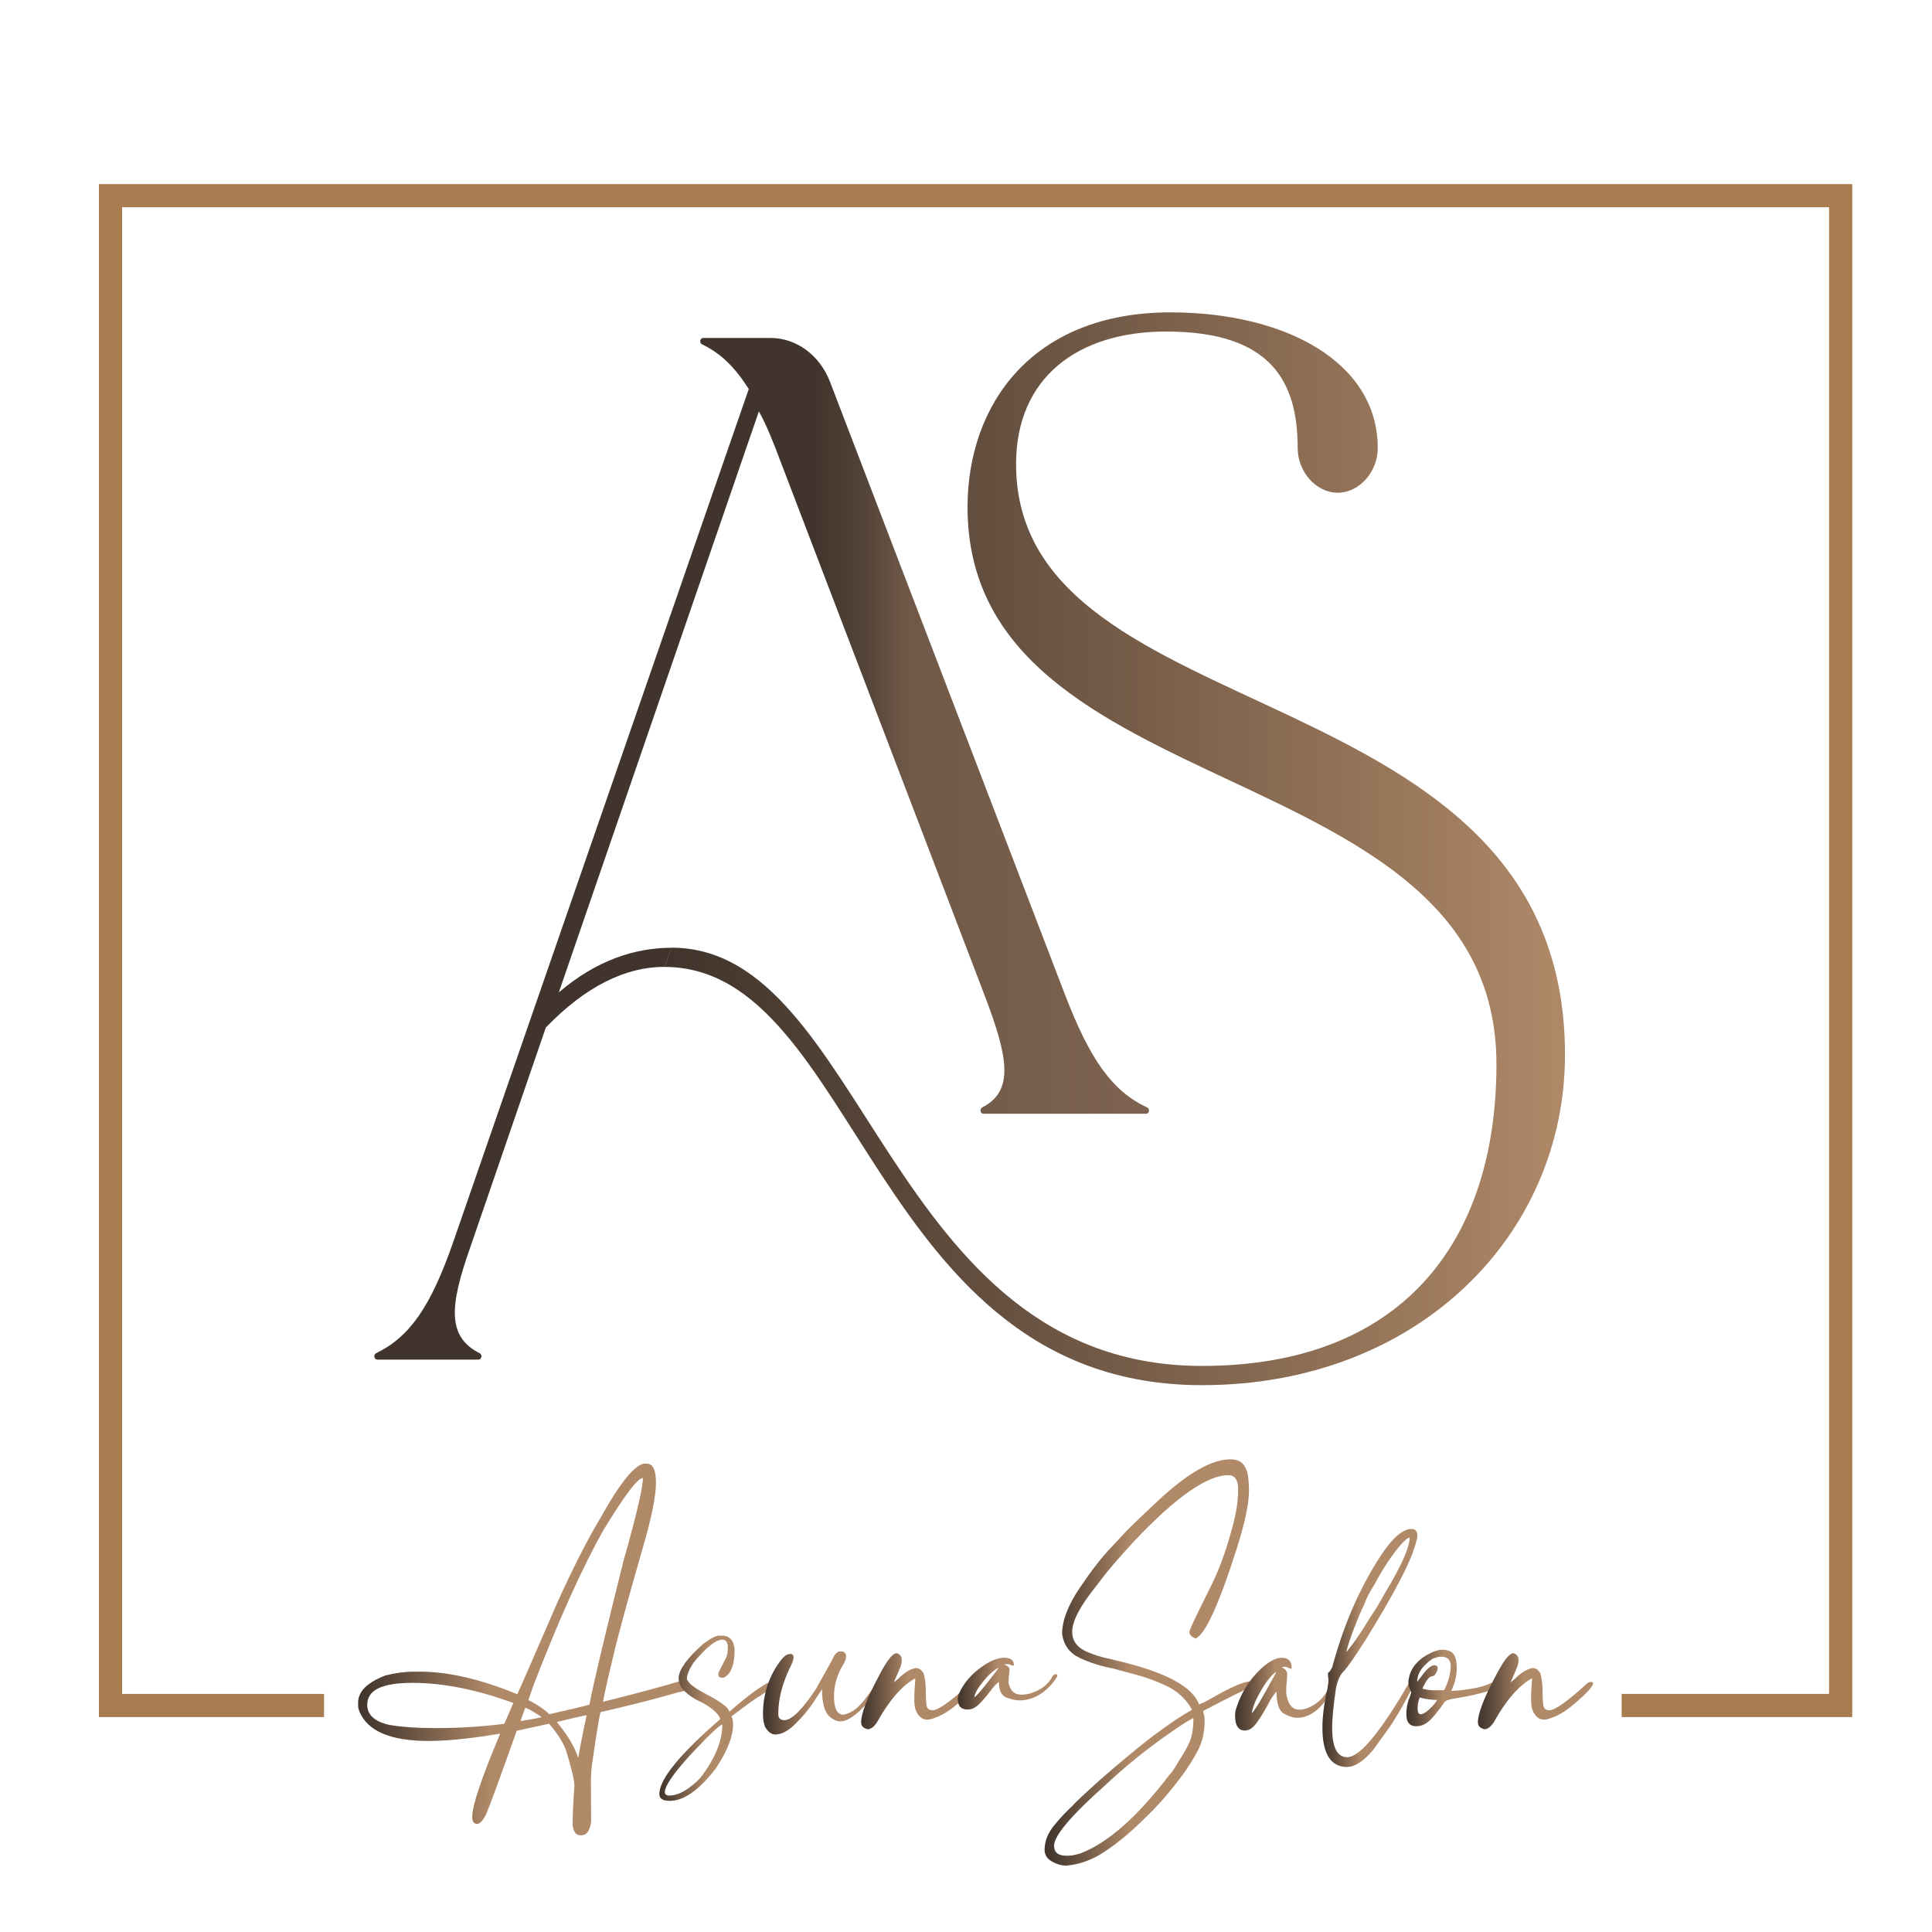
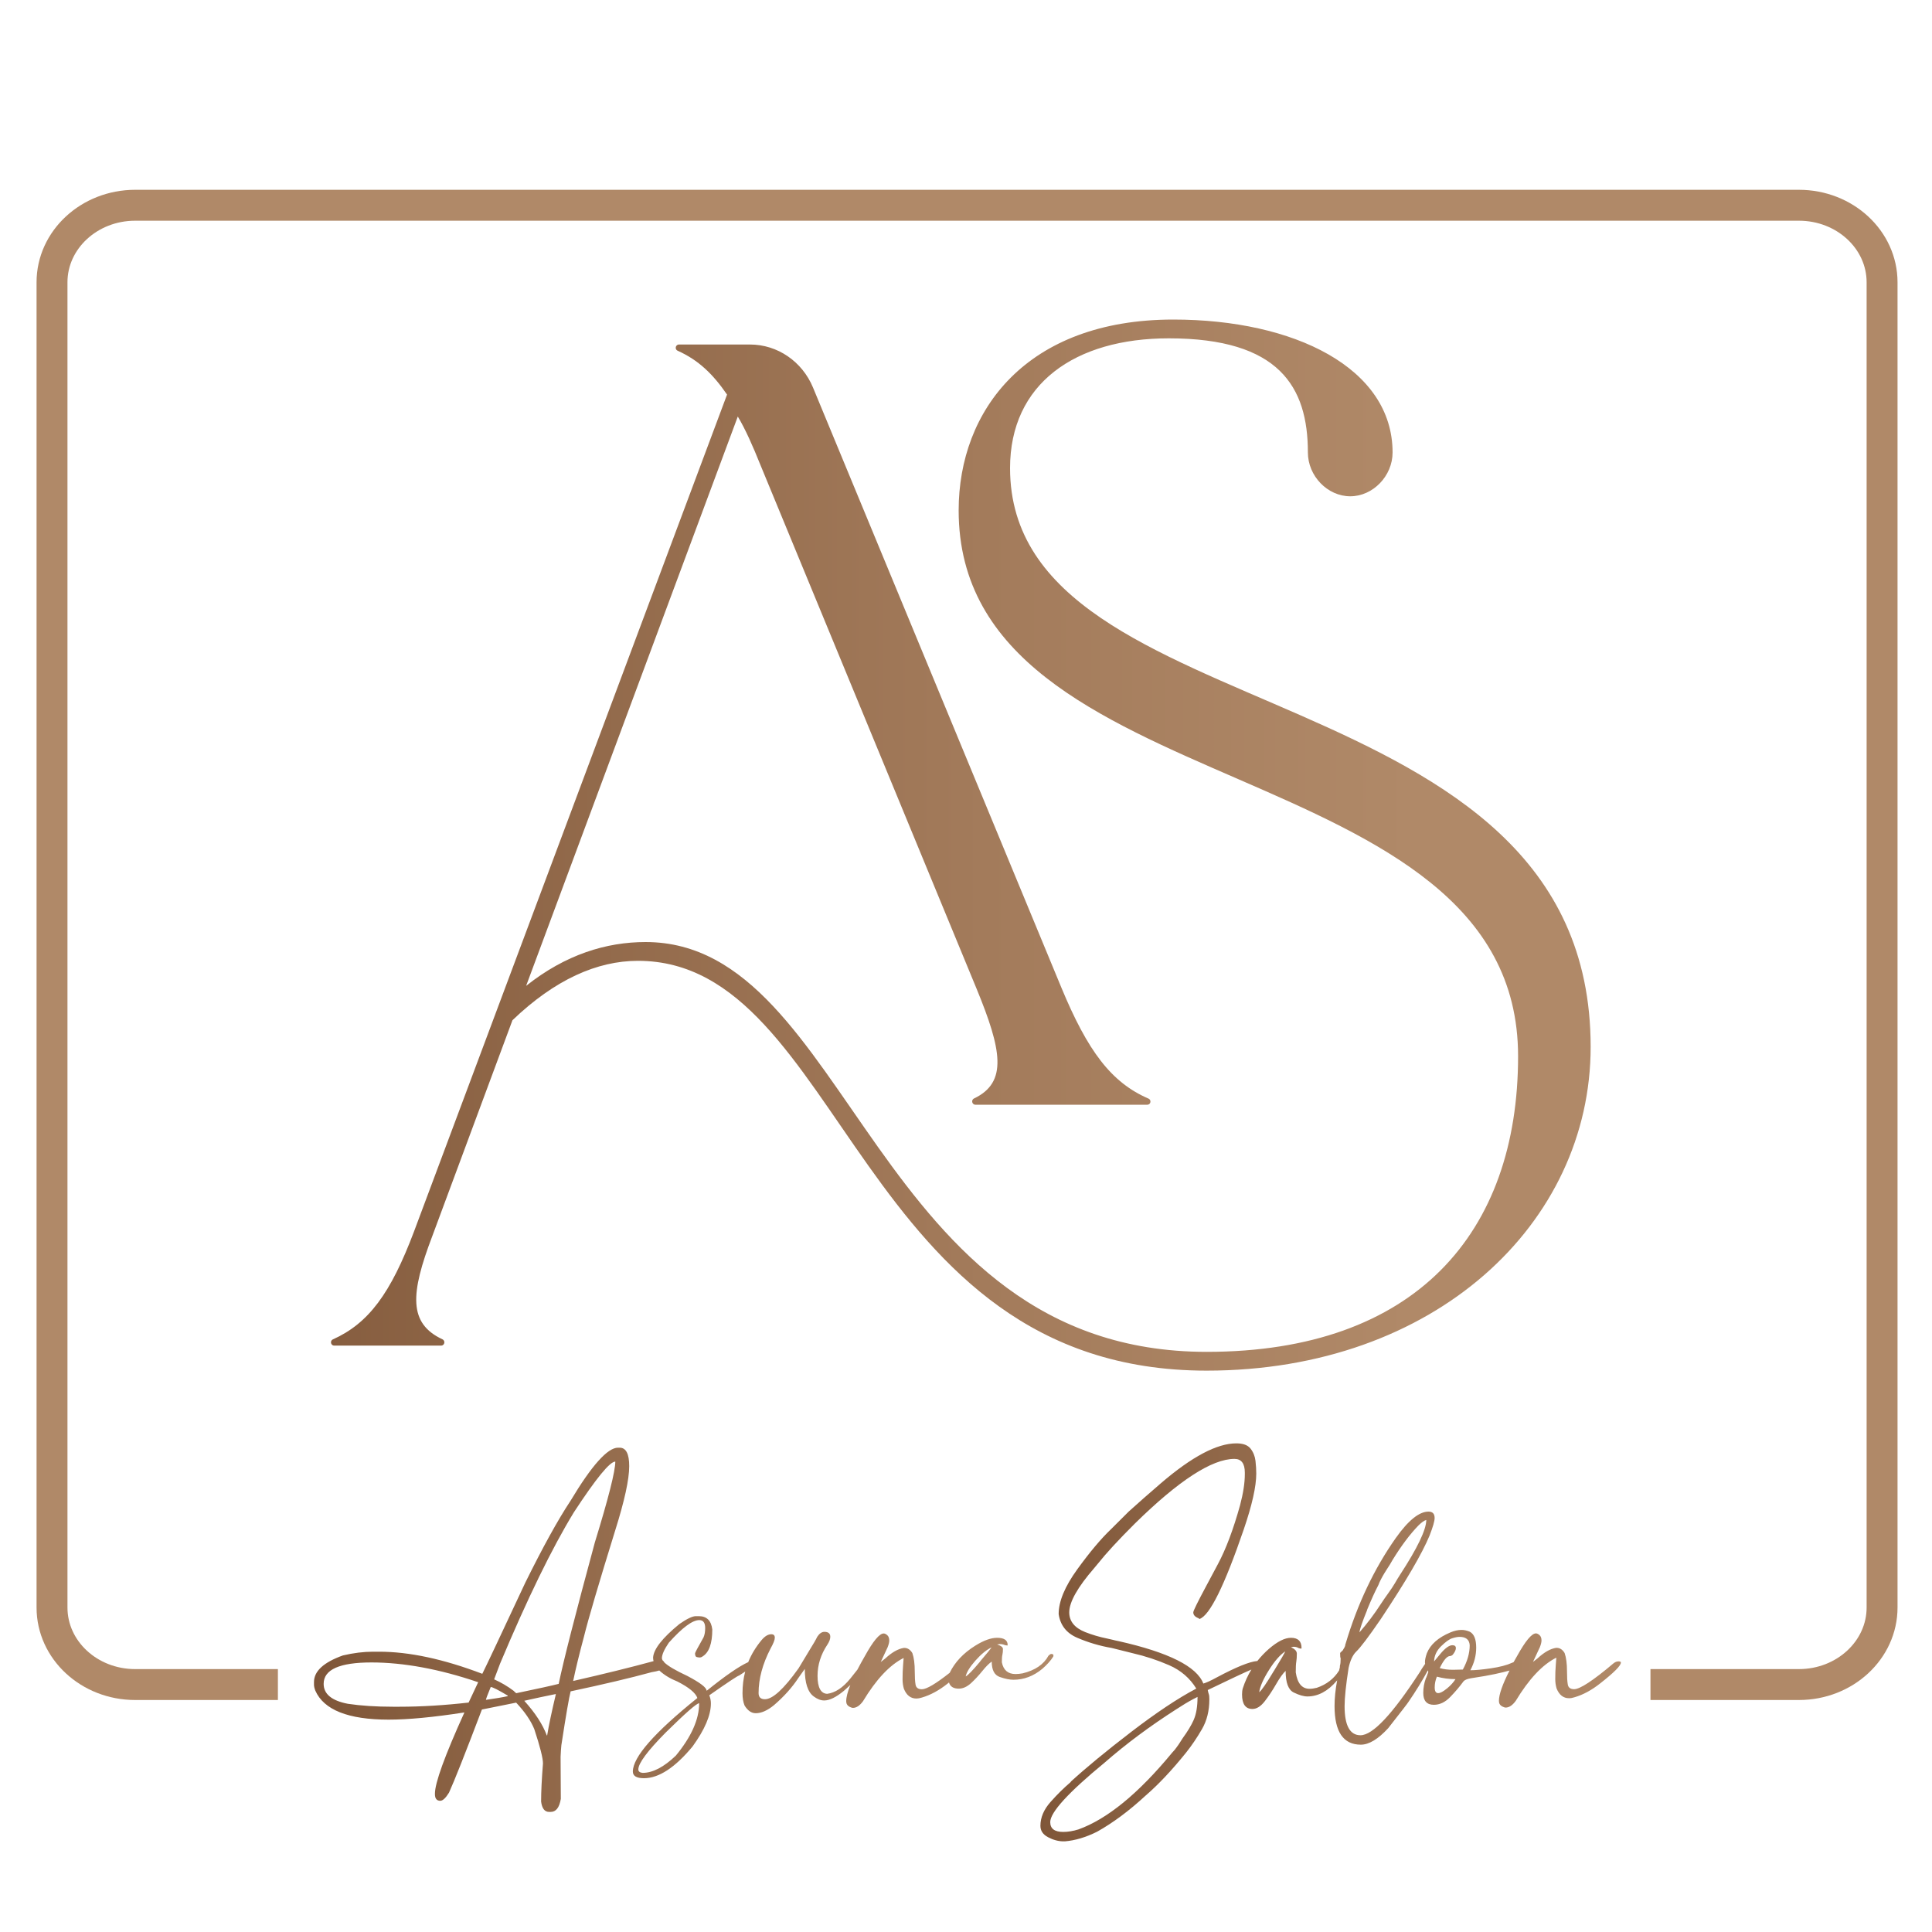
- <svg xmlns="http://www.w3.org/2000/svg" xmlns:xlink="http://www.w3.org/1999/xlink" id="a" data-name="Layer 1" width="250" height="250" viewBox="0 0 250 250">
+ <svg xmlns="http://www.w3.org/2000/svg" xmlns:xlink="http://www.w3.org/1999/xlink" id="Layer_1" viewBox="0 0 250 250">
  <defs>
-     <linearGradient id="b" x1="73.25" y1="109.82" x2="173.48" y2="109.82" gradientUnits="userSpaceOnUse">
-       <stop offset=".32" stop-color="#40342c" />
-       <stop offset=".39" stop-color="#564539" />
-       <stop offset=".44" stop-color="#705948" />
-       <stop offset=".73" stop-color="#7d634f" />
-     </linearGradient>
-     <linearGradient id="c" x1="85.98" y1="109.82" x2="215.76" y2="109.82" gradientUnits="userSpaceOnUse">
-       <stop offset="0" stop-color="#40342c" />
-       <stop offset=".22" stop-color="#574538" />
-       <stop offset=".68" stop-color="#927257" />
-       <stop offset=".9" stop-color="#b08968" />
-     </linearGradient>
-     <linearGradient id="d" x1="46.32" y1="213.44" x2="89.27" y2="213.44" gradientUnits="userSpaceOnUse">
-       <stop offset="0" stop-color="#40342c" />
-       <stop offset=".1" stop-color="#574538" />
-       <stop offset=".3" stop-color="#927257" />
-       <stop offset=".4" stop-color="#b08968" />
+     <style>
+       .cls-1 {
+         fill: none;
+         stroke: #b08968;
+         stroke-miterlimit: 10;
+         stroke-width: 4px;
+       }
+ 
+       .cls-2 {
+         fill: url(#linear-gradient-2);
+       }
+ 
+       .cls-3 {
+         fill: url(#linear-gradient-3);
+       }
+ 
+       .cls-4 {
+         fill: url(#linear-gradient);
+       }
+     </style>
+     <linearGradient id="linear-gradient" x1="19.79" y1="109.36" x2="182.78" y2="109.36" gradientUnits="userSpaceOnUse">
+       <stop offset="0" stop-color="#7f5639" />
+       <stop offset=".03" stop-color="#81583a" />
+       <stop offset=".66" stop-color="#a37b5b" />
      <stop offset="1" stop-color="#b08968" />
    </linearGradient>
-     <linearGradient id="e" x1="85.31" y1="222.34" x2="100.61" y2="222.34" xlink:href="#d" />
-     <linearGradient id="f" x1="98.73" y1="219.08" x2="114.06" y2="219.08" xlink:href="#d" />
-     <linearGradient id="g" x1="111.43" y1="218.83" x2="126.34" y2="218.83" xlink:href="#d" />
-     <linearGradient id="h" x1="123.94" y1="217.86" x2="136.81" y2="217.86" xlink:href="#d" />
-     <linearGradient id="i" x1="135.16" y1="215.13" x2="162.78" y2="215.13" xlink:href="#d" />
-     <linearGradient id="j" x1="159.82" y1="219.22" x2="172.79" y2="219.22" xlink:href="#d" />
-     <linearGradient id="k" x1="171.13" y1="213.25" x2="183.41" y2="213.25" xlink:href="#d" />
-     <linearGradient id="l" x1="181.98" y1="218.43" x2="193.87" y2="218.43" xlink:href="#d" />
-     <linearGradient id="m" x1="191.24" y1="218.83" x2="206.15" y2="218.83" xlink:href="#d" />
+     <linearGradient id="linear-gradient-2" x1="40.61" y1="210.88" x2="136.32" y2="210.88" gradientUnits="userSpaceOnUse">
+       <stop offset="0" stop-color="#7f5639" />
+       <stop offset=".03" stop-color="#81583a" />
+       <stop offset=".66" stop-color="#a37b5b" />
+       <stop offset="1" stop-color="#b08968" />
+     </linearGradient>
+     <linearGradient id="linear-gradient-3" x1="134.58" y1="212.54" x2="209.67" y2="212.54" xlink:href="#linear-gradient-2" />
  </defs>
+   <path class="cls-4" d="M130.7,60.58c0-10.93,8.41-16.8,20.54-16.8,14.28,0,18,6.27,18,14.77,0,3.04,2.54,5.67,5.48,5.67s5.48-2.63,5.48-5.67c0-10.93-12.72-17.2-28.37-17.2-18.98,0-27.78,11.74-27.78,24.69,0,38.46,72.39,30.76,72.39,70.64,0,22.87-13.3,38.25-40.3,38.25-43.24,0-45.99-53.03-72.6-53.03-5.09,0-10.37,1.62-15.46,5.67l27.39-73.67c.98,1.62,1.96,3.85,2.93,6.27l27.98,67.8c3.22,7.84,4.06,12.08-.34,14.17-.23.11-.31.4-.17.62.08.12.2.19.34.19h22.26c.13,0,.26-.07.33-.18.14-.22.05-.51-.18-.61-4.82-2.08-7.87-6.14-11.29-14.39l-32.13-77.63c-1.4-3.37-4.6-5.56-8.15-5.56h-9.2c-.13,0-.26.07-.34.19-.14.22-.06.51.17.61,2.69,1.21,4.55,2.99,6.4,5.68l-40.5,108.28c-3.03,8.04-5.88,11.9-10.51,13.98-.23.1-.31.4-.17.61.07.12.2.19.34.19h13.85c.14,0,.26-.07.34-.19.14-.22.06-.51-.17-.62-4.43-2.07-4.16-5.91-1.32-13.36l10.37-27.93c5.48-5.26,10.96-7.69,16.24-7.69,26.61,0,28.38,53.03,73.58,53.03,29.54,0,49.7-19.03,49.7-41.9,0-49.18-75.13-40.28-75.13-74.89Z" />
  <g>
-     <path d="m85.98,125.11c-4.99,0-10.17,2.48-15.35,7.85l-9.8,28.51c-2.69,7.6-2.95,11.52,1.24,13.64.22.11.3.41.16.63h0c-.07.12-.19.19-.32.19h-13.09c-.13,0-.25-.07-.32-.19h0c-.13-.22-.05-.52.16-.63,4.37-2.12,7.07-6.05,9.94-14.26l38.29-110.51c-1.75-2.74-3.51-4.56-6.05-5.79-.22-.11-.3-.41-.16-.63h0c.07-.12.19-.19.32-.19h8.7c3.35,0,6.38,2.23,7.7,5.67l30.38,79.23c3.23,8.42,6.11,12.56,10.67,14.68.22.1.3.4.17.62h0c-.07.12-.19.19-.31.19h-21.05c-.13,0-.25-.07-.32-.19h0c-.13-.22-.05-.52.16-.63,4.16-2.14,3.37-6.46.32-14.47l-26.45-69.2c-.92-2.48-1.85-4.75-2.77-6.4l-25.89,75.19c4.81-4.13,9.8-5.78,14.61-5.78" fill="url(#b)" stroke-width="0" />
-     <path d="m86.9,122.63c25.16,0,27.76,54.12,68.64,54.12,25.53,0,38.1-15.7,38.1-39.04,0-40.69-68.44-32.84-68.44-72.09,0-13.22,8.32-25.2,26.26-25.2,14.8,0,26.82,6.4,26.82,17.56,0,3.1-2.4,5.78-5.18,5.78s-5.18-2.69-5.18-5.78c0-8.68-3.51-15.08-17.02-15.08-11.47,0-19.42,5.99-19.42,17.15,0,35.32,71.03,26.23,71.03,76.43,0,23.34-19.05,42.76-46.98,42.76-42.73,0-44.41-54.12-69.56-54.12" fill="url(#c)" stroke-width="0" />
+     <path class="cls-2" d="M136.29,214.31l.03-.09c0-.14-.1-.2-.31-.2-.09.02-.2.09-.34.23-.61,1.13-1.73,1.89-3.34,2.28-.34.06-.65.09-.92.09-.98,0-1.57-.51-1.77-1.52,0-.45.02-.78.07-.98.05-.2.07-.46.07-.76-.02-.23-.27-.41-.75-.57l.34-.05c.25,0,.48.05.68.14l.31.05.03-.07c0-.62-.46-.93-1.36-.93-.8,0-1.74.34-2.83,1.02-1.54.96-2.64,2.13-3.31,3.51-1.8,1.42-3,2.13-3.6,2.13-.48,0-.76-.21-.82-.62-.07-.41-.1-.97-.1-1.67,0-1-.1-1.79-.31-2.39-.27-.45-.62-.67-1.03-.67h-.07c-.73.11-1.54.56-2.41,1.37l-.58.45.89-1.91c.14-.36.21-.65.21-.86,0-.32-.09-.55-.26-.7-.17-.15-.33-.22-.46-.22-.55,0-1.36.98-2.44,2.93-.36.62-.68,1.21-.96,1.75-.23.3-.54.69-.93,1.17-.96,1.18-1.96,1.83-2.99,1.96-.82-.04-1.24-.82-1.24-2.32,0-1.42.42-2.77,1.27-4.04.25-.38.38-.72.38-1.02,0-.42-.25-.64-.76-.64-.34,0-.65.21-.93.64-.16.34-.49.92-1,1.73-.5.82-.97,1.6-1.41,2.34-1.9,2.67-3.36,4.01-4.36,4.01-.55,0-.82-.27-.82-.8,0-1.85.52-3.77,1.55-5.76.37-.66.55-1.12.55-1.4,0-.3-.15-.45-.45-.45-.41,0-.82.24-1.24.73-.75.9-1.34,1.86-1.75,2.88-1.18.53-2.96,1.76-5.33,3.67h-.07c0-.38-.82-1.01-2.47-1.88-1.53-.71-2.53-1.3-2.99-1.76-.05-.11-.12-.19-.21-.25-.06-.1-.1-.2-.1-.28,0-.47.3-1.14.89-2.01,1.74-1.95,3.06-2.93,3.95-2.93.5,0,.76.34.76,1.02,0,.49-.07.89-.21,1.21-.73,1.29-1.1,1.98-1.1,2.07,0,.3.08.46.24.49.16.03.26.05.31.05.16,0,.3-.04.41-.13.85-.51,1.27-1.68,1.27-3.5-.14-1.15-.72-1.72-1.75-1.72h-.38c-.44,0-1.15.34-2.13,1.02-2.2,1.8-3.33,3.25-3.4,4.33,0,.15.02.31.06.47-2.97.81-6.43,1.66-10.37,2.56h-.03c.32-1.55.79-3.48,1.41-5.79.53-2.16,1.87-6.72,4.02-13.66,1.21-3.84,1.82-6.62,1.82-8.34,0-1.59-.41-2.39-1.24-2.39h-.21c-1.35,0-3.4,2.29-6.15,6.88-1.63,2.46-3.57,5.98-5.84,10.57-3.18,6.81-5.04,10.75-5.57,11.81-5.02-1.91-9.46-2.86-13.33-2.86h-.82c-1.21,0-2.51.16-3.88.48-2.5.89-3.75,2.04-3.75,3.44v.35c0,.21.06.47.17.76,1.1,2.5,4.26,3.76,9.49,3.76,2.54,0,5.78-.31,9.73-.92h.07c-2.54,5.6-3.81,9.1-3.81,10.5v.06c0,.57.23.86.69.86.32,0,.7-.35,1.13-1.05.69-1.51,2.11-5.09,4.26-10.76l4.43-.89c1.1,1.17,1.88,2.3,2.34,3.41.76,2.29,1.13,3.78,1.13,4.46-.16,2.02-.24,3.66-.24,4.93.11.89.46,1.34,1.03,1.34h.21c.69,0,1.12-.56,1.31-1.69,0-1.36-.01-3.17-.03-5.44.02-.57.06-1.07.1-1.5.6-3.91,1-6.23,1.2-6.97,4.28-.91,7.78-1.74,10.48-2.48.4-.06.72-.14.99-.22.66.6,1.44,1.07,2.35,1.43,1.49.76,2.35,1.47,2.58,2.13-5.57,4.48-8.35,7.65-8.35,9.52,0,.57.48.86,1.44.86,1.92,0,4.02-1.37,6.29-4.11,1.58-2.19,2.37-4.04,2.37-5.57,0-.36-.07-.71-.21-1.05,2.43-1.7,3.71-2.55,3.85-2.55.29-.19.56-.36.8-.52-.24.89-.35,1.83-.35,2.81,0,.62.09,1.15.27,1.59.41.66.89.99,1.44.99.73,0,1.52-.35,2.37-1.05,1.28-1.1,2.34-2.28,3.16-3.53l.82-1.15c0,1.82.39,3.01,1.17,3.57.46.34.9.51,1.34.51.69,0,1.53-.41,2.54-1.24.29-.26.57-.51.84-.76-.35.88-.53,1.58-.53,2.1,0,.15.03.29.1.41.07.13.19.23.36.32.17.08.3.13.4.13.46,0,.89-.29,1.31-.86,1.7-2.82,3.45-4.69,5.26-5.6l-.07.92c-.05.57-.07,1.19-.07,1.85,0,.42.06.83.17,1.21.34.85.88,1.27,1.62,1.27.21,0,.45-.04.72-.13,1.1-.32,2.21-.92,3.33-1.81.06-.05.11-.09.17-.14.15.53.57.8,1.26.8.55,0,1.07-.24,1.59-.71.51-.47,1-1,1.47-1.58.47-.58.87-.98,1.21-1.21,0,1.09.35,1.75,1.04,1.99.69.24,1.28.36,1.76.36,1.36,0,2.61-.47,3.75-1.42.61-.53,1.09-1.06,1.43-1.61ZM60.65,220.31c-3.18.36-6.16.54-8.94.54h-.89c-2.2,0-4.14-.13-5.81-.38-2.08-.4-3.13-1.26-3.13-2.58,0-1.85,2.06-2.77,6.19-2.77s8.79.85,13.78,2.55h.03l-1.24,2.64ZM65.7,219.48c-.66.15-1.6.31-2.82.48,0-.11.21-.66.62-1.66.23,0,.96.37,2.2,1.11v.06ZM70.79,224.57h-.03c-.53-1.42-1.5-2.92-2.92-4.49,1.4-.32,2.74-.6,4.02-.86h.07c-.53,2.23-.91,4.01-1.13,5.35ZM72.3,217.89c-.82.21-2.66.62-5.5,1.21-.21-.17-.31-.27-.31-.29-.82-.62-1.67-1.11-2.54-1.5v-.03l.76-2.01c3.53-8.4,6.71-14.93,9.55-19.58,2.86-4.37,4.65-6.56,5.36-6.56,0,1.23-.88,4.72-2.65,10.47-2.5,9.23-4.06,15.32-4.67,18.27ZM87.45,227.18c-1.56,1.49-2.99,2.23-4.3,2.23-.37-.04-.55-.19-.55-.45,0-.79,1.18-2.38,3.54-4.77,2.57-2.53,4.01-3.79,4.33-3.79,0,2.08-1.01,4.34-3.02,6.78ZM126.84,214.99c-.96,1.15-1.58,1.79-1.88,1.94.11-.54.53-1.22,1.26-2.05.73-.82,1.42-1.39,2.08-1.71-.09.17-.58.77-1.47,1.81Z" />
+     <path class="cls-3" d="M209.36,214.99c-.18,0-.38.09-.58.25-2.64,2.23-4.33,3.34-5.09,3.34-.48,0-.76-.21-.82-.62-.07-.41-.1-.97-.1-1.67,0-1-.1-1.79-.31-2.39-.27-.45-.62-.67-1.03-.67h-.07c-.73.11-1.54.56-2.41,1.37l-.58.45.89-1.91c.14-.36.21-.65.21-.86,0-.32-.09-.55-.26-.7-.17-.15-.33-.22-.46-.22-.55,0-1.36.98-2.44,2.93-.16.27-.3.53-.45.79-.06.02-.11.04-.17.07-.69.32-1.61.56-2.77.73-1.16.17-2.04.25-2.66.25.5-.93.76-1.91.76-2.93,0-1.1-.29-1.79-.86-2.07-.37-.15-.71-.22-1.03-.22-.46,0-.94.11-1.44.32-1.58.66-2.6,1.56-3.06,2.71-.16.47-.24.84-.24,1.11,0,.08,0,.17.02.25-.33.48-.57.84-.7,1.09-3.53,5.43-6.08,8.15-7.66,8.15-1.37,0-2.06-1.25-2.06-3.76,0-1.08.17-2.74.52-4.97.21-.95.53-1.64.96-2.07.55-.51,1.62-1.92,3.2-4.23,3.25-4.88,5.36-8.49,6.32-10.82.43-1.1.65-1.86.65-2.26,0-.55-.26-.83-.79-.83-1.21,0-2.62,1.14-4.23,3.41-2.8,3.97-4.96,8.53-6.5,13.69l-.03.06c0,.19-.09.41-.27.67-.02.08-.1.18-.22.27-.13.1-.19.18-.19.24,0,.36.02.57.07.64,0,.45-.03.77-.1.99v.16c-.04.15-.07.29-.1.43-.66,1.06-1.62,1.81-2.89,2.24-.34.08-.65.13-.93.13-.99,0-1.58-.71-1.79-2.13,0-.64.02-1.1.07-1.38.05-.29.07-.64.07-1.07-.02-.32-.27-.58-.76-.8l.34-.06c.25,0,.48.06.69.19l.31.06.03-.1c0-.87-.46-1.31-1.37-1.31-.8,0-1.75.48-2.85,1.43-.56.49-1.05,1.01-1.5,1.57-1,.08-2.75.79-5.24,2.12-.82.45-1.41.71-1.75.8-.85-2.21-4.49-4.03-10.93-5.48-.32-.06-.6-.13-.84-.19-.24-.06-.48-.12-.7-.16-.96-.19-1.9-.47-2.82-.83-1.37-.55-2.06-1.4-2.06-2.55,0-1.34,1.08-3.25,3.23-5.73l.45-.54c1.08-1.36,2.68-3.1,4.81-5.22,5.68-5.58,9.98-8.37,12.89-8.37.89,0,1.34.59,1.34,1.78v.19c0,1.15-.21,2.49-.62,4.04-.87,3.12-1.82,5.65-2.85,7.58l-1.58,2.96c-1.08,2.02-1.62,3.12-1.62,3.31,0,.34.23.59.69.76l.1.1c1.33-.42,3.24-4.29,5.74-11.59,1.08-3.16,1.62-5.57,1.62-7.23,0-.49-.03-1.03-.1-1.64-.07-.6-.28-1.13-.64-1.59-.36-.46-.97-.68-1.84-.68-2.5,0-5.75,1.72-9.76,5.16-1.56,1.34-2.94,2.56-4.16,3.66l-2.3,2.29c-1.31,1.25-2.76,2.98-4.36,5.19-1.6,2.21-2.41,4.14-2.41,5.79.21,1.44,1.01,2.47,2.41,3.07,1.4.6,2.89,1.05,4.47,1.32l2.68.67c1.65.38,3.23.9,4.74,1.56,1.51.66,2.68,1.67,3.51,3.02-2.41,1.27-5.22,3.15-8.44,5.62-3.22,2.47-5.8,4.6-7.75,6.38l-.1.13c-.82.7-1.68,1.54-2.56,2.53-.88.99-1.32,2.02-1.32,3.1,0,.64.33,1.13,1,1.48.66.35,1.33.53,1.99.53h.17c1.33-.11,2.71-.52,4.16-1.24,2.06-1.15,4.16-2.71,6.29-4.68,1.65-1.42,3.39-3.27,5.22-5.54.76-.95,1.45-1.98,2.08-3.07.63-1.09.95-2.37.95-3.84,0-.32-.02-.54-.07-.67-.05-.13-.09-.31-.14-.54,2.82-1.36,4.7-2.25,5.65-2.65-.46.75-.83,1.56-1.11,2.42-.07.23-.1.5-.1.8,0,1.25.45,1.88,1.34,1.88.55,0,1.08-.33,1.6-1,.52-.67,1.01-1.41,1.48-2.23.47-.82.88-1.38,1.22-1.7,0,1.53.35,2.46,1.05,2.8.7.34,1.29.51,1.77.51,1.37,0,2.63-.67,3.78-2.01.02-.03.04-.06.07-.08-.23,1.21-.34,2.33-.34,3.33,0,3.33,1.13,5,3.4,5,1.05,0,2.23-.71,3.54-2.13,1.72-2.19,2.6-3.33,2.65-3.44.92-1.34,1.74-2.67,2.47-4.01l.02-.04c.03.08.05.16.05.23-.11.3-.18.49-.21.57-.02.09-.06.16-.1.22-.23.62-.34,1.25-.34,1.91,0,1.02.46,1.53,1.37,1.53.76,0,1.46-.33,2.11-1,.65-.67,1.23-1.35,1.74-2.05.16-.17.47-.3.93-.38,1.37-.21,2.41-.39,3.09-.54.78-.17,1.42-.32,1.92-.46-.91,1.79-1.37,3.09-1.37,3.93,0,.15.03.29.1.41.07.13.19.23.36.32.17.08.3.13.4.13.46,0,.89-.29,1.31-.86,1.7-2.82,3.45-4.69,5.26-5.6l-.07.92c-.05.57-.07,1.19-.07,1.85,0,.42.06.83.17,1.21.34.85.88,1.27,1.62,1.27.21,0,.45-.04.72-.13,1.1-.32,2.21-.92,3.33-1.81,1.76-1.38,2.65-2.27,2.65-2.67v-.06c-.05-.06-.15-.1-.31-.1ZM176.89,208.34c.55-1.34,1.04-2.42,1.48-3.25.05-.11.09-.22.14-.35.25-.53.55-1.06.89-1.58.34-.52.61-.95.79-1.29,1.15-1.87,2.27-3.36,3.37-4.49.39-.38.72-.62,1-.7,0,1.25-1.13,3.62-3.4,7.1-.21.32-.42.67-.65,1.07-.23.39-.51.82-.84,1.27-.33.46-.66.93-.98,1.42-.85,1.32-1.78,2.55-2.78,3.69.05-.42.38-1.39,1-2.9ZM154.47,222.55c-.33.73-.81,1.52-1.43,2.37-.32.53-.66,1.03-1.03,1.5l-.34.38c-4.35,5.28-8.4,8.59-12.13,9.93-.69.21-1.34.32-1.96.32-1.12,0-1.68-.42-1.68-1.27,0-1.27,2.35-3.84,7.04-7.7,2.77-2.42,5.85-4.71,9.24-6.88l.65-.41c.69-.45,1.4-.85,2.13-1.21,0,1.25-.17,2.24-.5,2.98ZM164.83,216.23c-.96,1.61-1.59,2.53-1.89,2.74.11-.76.54-1.72,1.27-2.88.73-1.16,1.43-1.96,2.1-2.4-.09.23-.58,1.08-1.48,2.55ZM187.23,218.49c-.48.4-.86.6-1.13.6-.3,0-.45-.24-.45-.73s.09-.93.28-1.4c.78.21,1.58.32,2.41.32-.25.4-.62.81-1.1,1.21ZM189.29,216.04l-1.27.03c-.64,0-1.21-.07-1.72-.22.5-1.04.95-1.56,1.34-1.56.09,0,.21-.05.34-.16.27-.34.41-.63.41-.86,0-.25-.15-.38-.45-.38-.41,0-.93.37-1.55,1.11l-.82.99c.02-.74.33-1.4.91-1.97.58-.57,1.07-.92,1.44-1.03.38-.12.69-.18.95-.18.82,0,1.26.36,1.31,1.08,0,1.02-.3,2.07-.89,3.15Z" />
  </g>
-   <g>
-     <path d="m83.52,189.4h.19c.78,0,1.17.81,1.17,2.44,0,1.75-.57,4.59-1.72,8.51-2.04,7.08-3.3,11.73-3.8,13.94-.58,2.36-1.03,4.33-1.33,5.91h.03c4.05-1,7.56-1.94,10.53-2.83.37,0,.6.24.68.71v.13c0,.35-.55.62-1.66.81-2.56.76-5.86,1.6-9.91,2.53-.19.76-.57,3.13-1.14,7.12-.04.43-.08.94-.1,1.53.02,2.32.03,4.17.03,5.56-.17,1.15-.58,1.72-1.23,1.72h-.19c-.54,0-.87-.45-.97-1.36,0-1.3.08-2.98.23-5.04,0-.69-.36-2.21-1.07-4.55-.43-1.13-1.17-2.29-2.21-3.48l-4.19.91c-2.04,5.78-3.38,9.44-4.03,10.98-.41.71-.77,1.07-1.07,1.07-.43,0-.65-.29-.65-.88v-.07c0-1.43,1.2-5,3.61-10.72h-.06c-3.73.63-6.79.94-9.19.94-4.94,0-7.93-1.28-8.97-3.83-.11-.3-.16-.56-.16-.78v-.36c0-1.43,1.18-2.6,3.54-3.51,1.3-.32,2.52-.49,3.67-.49h.78c3.66,0,7.86.97,12.61,2.92.5-1.08,2.25-5.1,5.26-12.05,2.14-4.68,3.99-8.27,5.52-10.79,2.6-4.68,4.54-7.02,5.82-7.02Zm-36,31.19c0,1.34.99,2.22,2.96,2.63,1.58.26,3.41.39,5.49.39h.84c2.62,0,5.44-.18,8.45-.55l1.17-2.7h-.03c-4.72-1.73-9.06-2.6-13.03-2.6s-5.85.94-5.85,2.83Zm20.44.42c-.39,1.02-.58,1.58-.58,1.69,1.15-.17,2.04-.34,2.66-.49v-.07c-1.17-.76-1.86-1.14-2.08-1.14Zm.42-1.01c.82.39,1.62.9,2.4,1.53,0,.02.1.12.29.29,2.69-.61,4.42-1.02,5.2-1.23.58-3.01,2.06-9.23,4.42-18.65,1.67-5.87,2.5-9.43,2.5-10.69-.67,0-2.36,2.23-5.07,6.69-2.69,4.74-5.7,11.4-9.03,19.98l-.71,2.05v.03Zm3.67,2.83c1.34,1.6,2.26,3.13,2.76,4.58h.03c.22-1.36.57-3.18,1.07-5.46h-.07c-1.21.26-2.48.55-3.8.88Z" fill="url(#d)" stroke-width="0" />
-     <path d="m86.68,233.03c-.91,0-1.36-.29-1.36-.88,0-1.91,2.63-5.14,7.89-9.71-.22-.67-1.03-1.4-2.44-2.18-1.02-.43-1.87-1.04-2.57-1.82-.26-.48-.39-.92-.39-1.33.06-1.1,1.14-2.58,3.22-4.42.93-.69,1.6-1.04,2.01-1.04h.36c.97,0,1.53.58,1.66,1.75,0,1.86-.4,3.05-1.2,3.57-.11.09-.24.13-.39.13-.04,0-.14-.02-.29-.05-.15-.03-.23-.2-.23-.5,0-.09.35-.79,1.04-2.11.13-.32.19-.74.19-1.23,0-.69-.24-1.04-.71-1.04-.84,0-2.09,1-3.74,2.99-.56.89-.84,1.57-.84,2.05,0,.52,1.04,1.3,3.12,2.34,1.56.89,2.34,1.53,2.34,1.92h.06c3.1-2.71,5.12-4.06,6.08-4.06.04,0,.09.05.13.16v.16c-.06.15-.83.74-2.31,1.75-.13,0-1.34.87-3.64,2.6.13.35.19.7.19,1.07,0,1.56-.75,3.45-2.24,5.69-2.14,2.79-4.13,4.19-5.95,4.19Zm-.13-.68c1.23,0,2.59-.76,4.06-2.27,1.91-2.49,2.86-4.8,2.86-6.92-.3,0-1.67,1.29-4.09,3.87-2.23,2.45-3.35,4.07-3.35,4.87,0,.26.17.41.52.45Z" fill="url(#e)" stroke-width="0" />
-     <path d="m100.35,224.45c-.52,0-.97-.34-1.36-1.01-.17-.45-.26-1-.26-1.62,0-2.66.79-5.01,2.37-7.05.39-.5.78-.75,1.17-.75.28,0,.42.15.42.45,0,.28-.17.76-.52,1.43-.97,2.04-1.46,4-1.46,5.88,0,.54.26.81.78.81.95,0,2.33-1.36,4.13-4.09.41-.76.86-1.55,1.33-2.39.48-.83.79-1.42.94-1.77.26-.43.55-.65.88-.65.48,0,.71.22.71.65,0,.3-.12.65-.36,1.04-.8,1.3-1.2,2.68-1.2,4.13,0,1.54.39,2.33,1.17,2.37.97-.13,1.92-.8,2.83-2,.91-1.2,1.36-1.86,1.36-1.97.13-.15.27-.23.42-.23.24,0,.36.1.36.29l-.06.29c-.67.97-1.62,2.05-2.86,3.22-.95.84-1.75,1.27-2.4,1.27-.41,0-.83-.17-1.27-.52-.74-.56-1.1-1.78-1.1-3.64l-.78,1.17c-.78,1.28-1.78,2.48-2.99,3.61-.8.71-1.55,1.07-2.24,1.07Z" fill="url(#f)" stroke-width="0" />
-     <path d="m112.24,223.74c-.09,0-.21-.04-.37-.13-.16-.09-.28-.19-.34-.32-.06-.13-.1-.27-.1-.42,0-1.13.76-3.11,2.27-5.95,1.02-1.99,1.79-2.99,2.31-2.99.13,0,.28.08.44.23.16.15.24.39.24.71,0,.22-.06.51-.19.88l-.84,1.95.55-.45c.82-.82,1.58-1.29,2.27-1.4h.06c.39,0,.71.23.97.68.19.61.29,1.42.29,2.44,0,.71.03,1.28.1,1.71.06.42.33.63.78.63.71,0,2.32-1.14,4.81-3.41.19-.17.38-.26.55-.26.15,0,.25.03.29.1v.07c0,.41-.83,1.32-2.5,2.73-1.06.91-2.11,1.53-3.15,1.85-.26.09-.49.13-.68.13-.69,0-1.2-.43-1.53-1.3-.11-.39-.16-.8-.16-1.23,0-.67.02-1.3.07-1.88l.06-.94c-1.71.93-3.37,2.84-4.97,5.72-.39.58-.8.88-1.23.88Z" fill="url(#g)" stroke-width="0" />
-     <path d="m125.2,221.21c-.84,0-1.26-.45-1.26-1.36,0-.22.03-.41.1-.58.62-1.46,1.69-2.7,3.19-3.72,1.03-.69,1.92-1.04,2.68-1.04.86,0,1.29.32,1.29.95l-.03.07-.29-.05c-.19-.09-.41-.14-.64-.14l-.32.05c.45.15.69.35.71.58,0,.31-.02.57-.06.77-.04.21-.06.54-.06,1,.19,1.03.75,1.55,1.68,1.55.26,0,.55-.03.87-.09,1.53-.4,2.58-1.18,3.16-2.33.13-.14.24-.22.32-.23.19,0,.29.07.29.21l-.03.09c-.32.55-.77,1.1-1.35,1.64-1.08.97-2.26,1.45-3.55,1.45-.45,0-1-.12-1.66-.37-.66-.25-.98-.92-.98-2.03-.32.23-.7.64-1.14,1.23-.44.59-.9,1.13-1.39,1.62s-.98.73-1.5.73Zm.87-1.59c.28-.15.87-.82,1.77-1.98.84-1.06,1.3-1.68,1.39-1.85-.62.32-1.28.9-1.97,1.74-.69.84-1.09,1.53-1.19,2.09Z" fill="url(#h)" stroke-width="0" />
-     <path d="m138.15,241.41h-.16c-.63,0-1.26-.18-1.88-.54-.63-.36-.94-.86-.94-1.51,0-1.1.42-2.16,1.25-3.17.83-1.01,1.64-1.87,2.42-2.58l.1-.13c1.84-1.82,4.28-3.99,7.33-6.51,3.04-2.52,5.7-4.43,7.98-5.73-.78-1.39-1.88-2.41-3.31-3.09-1.43-.67-2.92-1.2-4.48-1.59l-2.53-.68c-1.49-.28-2.9-.73-4.22-1.35-1.32-.62-2.08-1.66-2.27-3.14,0-1.69.76-3.66,2.27-5.91,1.52-2.25,2.89-4.02,4.13-5.3l2.18-2.34c1.15-1.13,2.46-2.37,3.93-3.74,3.79-3.51,6.87-5.26,9.23-5.26.82,0,1.4.23,1.74.7.34.47.54,1.01.6,1.62.06.62.1,1.18.1,1.67,0,1.69-.51,4.15-1.53,7.38-2.36,7.45-4.17,11.39-5.43,11.83l-.1-.1c-.43-.17-.65-.43-.65-.78,0-.19.51-1.32,1.53-3.38l1.49-3.02c.97-1.97,1.87-4.55,2.7-7.73.39-1.58.58-2.96.58-4.13v-.19c0-1.21-.42-1.82-1.27-1.82-2.75,0-6.81,2.85-12.18,8.54-2.01,2.17-3.53,3.94-4.55,5.33l-.42.55c-2.04,2.53-3.05,4.48-3.05,5.85,0,1.17.65,2.04,1.95,2.6.87.37,1.75.65,2.66.84.22.04.44.1.67.16.23.06.49.13.8.19,6.09,1.47,9.53,3.34,10.33,5.59.33-.09.88-.36,1.66-.81,2.51-1.45,4.22-2.18,5.13-2.18.58,0,.88.18.88.55,0,.11-.03.25-.08.42-.05.17-.14.3-.26.37-.12.08-.22.11-.31.11-.13,0-.19-.09-.19-.28s-.1-.28-.29-.28c-.24,0-2.24.99-6.01,2.96.04.24.09.42.13.55.04.13.07.36.07.68,0,1.49-.3,2.8-.89,3.91-.6,1.12-1.25,2.16-1.97,3.14-1.73,2.32-3.38,4.2-4.94,5.65-2.01,2.01-4,3.61-5.95,4.78-1.36.74-2.68,1.16-3.93,1.27Zm-.16-1.27c.58,0,1.2-.11,1.85-.32,3.53-1.36,7.35-4.74,11.47-10.14l.33-.39c.35-.48.67-.99.97-1.53.58-.87,1.03-1.67,1.35-2.42.31-.75.47-1.76.47-3.04-.69.37-1.36.78-2.01,1.23l-.62.42c-3.21,2.21-6.12,4.55-8.74,7.02-4.44,3.94-6.66,6.56-6.66,7.86,0,.87.53,1.3,1.59,1.3Z" fill="url(#i)" stroke-width="0" />
-     <path d="m161.09,223.93c-.84,0-1.27-.64-1.27-1.92,0-.3.03-.57.1-.81.63-2.06,1.7-3.8,3.22-5.23,1.04-.97,1.94-1.46,2.7-1.46.87,0,1.3.44,1.3,1.33l-.03.1-.29-.07c-.19-.13-.41-.19-.65-.19l-.32.06c.45.22.69.49.71.81,0,.43-.02.8-.06,1.09-.04.29-.07.76-.07,1.41.19,1.45.76,2.18,1.69,2.18.26,0,.55-.04.88-.13,1.54-.56,2.6-1.66,3.18-3.28.13-.19.24-.3.33-.32.19,0,.29.1.29.29l-.03.13c-.32.78-.78,1.55-1.36,2.31-1.08,1.36-2.27,2.05-3.57,2.05-.45,0-1.01-.17-1.67-.52-.66-.35-.99-1.3-.99-2.86-.32.32-.71.9-1.15,1.74-.44.83-.91,1.59-1.4,2.27s-.99,1.02-1.51,1.02Zm.88-2.24c.28-.22.88-1.15,1.79-2.79.84-1.49,1.31-2.36,1.4-2.6-.63.45-1.29,1.27-1.98,2.45-.69,1.18-1.09,2.16-1.2,2.94Z" fill="url(#j)" stroke-width="0" />
-     <path d="m174.34,228.65c-2.14,0-3.22-1.7-3.22-5.1,0-1.49.23-3.22.68-5.17v-.16c.06-.22.1-.55.1-1.01-.04-.07-.07-.28-.07-.65,0-.06.06-.15.18-.24.12-.1.19-.19.21-.28.17-.26.26-.49.26-.68l.03-.06c1.45-5.26,3.5-9.92,6.14-13.97,1.52-2.32,2.85-3.48,4-3.48.5,0,.75.28.75.84,0,.41-.21,1.18-.62,2.31-.91,2.38-2.9,6.06-5.98,11.05-1.49,2.36-2.5,3.8-3.02,4.32-.41.43-.71,1.14-.91,2.11-.33,2.27-.49,3.96-.49,5.07,0,2.56.65,3.83,1.95,3.83,1.49,0,3.91-2.77,7.24-8.32.13-.26.36-.64.68-1.14.13-.19.29-.29.49-.29.17,0,.26.07.26.19l-.49,1.04c-.69,1.36-1.47,2.73-2.34,4.09-.04.11-.88,1.28-2.5,3.51-1.23,1.45-2.35,2.18-3.35,2.18Zm-.13-14.85c.95-1.17,1.83-2.43,2.63-3.77.3-.5.61-.98.93-1.45.31-.47.58-.9.8-1.3.22-.4.42-.76.62-1.09,2.14-3.55,3.22-5.97,3.22-7.25-.26.09-.57.32-.94.71-1.04,1.15-2.1,2.68-3.18,4.58-.17.35-.42.79-.75,1.32-.33.53-.61,1.07-.84,1.61-.04.13-.09.25-.13.36-.41.84-.88,1.95-1.4,3.31-.58,1.54-.9,2.52-.94,2.96Z" fill="url(#k)" stroke-width="0" />
-     <path d="m183.28,223.38c-.87,0-1.3-.52-1.3-1.56,0-.67.11-1.32.33-1.95.04-.06.08-.14.1-.23.02-.09.09-.28.19-.58,0-.11-.03-.23-.1-.36-.17-.32-.26-.66-.26-1.01,0-.28.08-.66.23-1.14.43-1.17,1.4-2.09,2.89-2.76.48-.22.93-.32,1.36-.32.3,0,.63.08.97.23.54.28.81.99.81,2.11,0,1.04-.24,2.04-.71,2.99.58,0,1.42-.09,2.52-.26,1.09-.17,1.97-.42,2.62-.75.17-.09.32-.13.45-.13.33,0,.49.13.49.39,0,.02-.03.12-.08.29-.05.17-1.08.5-3.07.97-.65.15-1.62.34-2.92.55-.43.09-.73.22-.88.39-.48.71-1.02,1.41-1.64,2.1s-1.28,1.02-2,1.02Zm2.4-4.65l1.2-.03c.56-1.1.84-2.18.84-3.22-.04-.74-.45-1.1-1.23-1.1-.24,0-.54.06-.89.18-.36.12-.81.47-1.36,1.06-.55.58-.84,1.26-.86,2.01l.78-1.01c.58-.76,1.07-1.14,1.46-1.14.28,0,.42.13.42.39,0,.24-.13.53-.39.88-.13.11-.24.16-.32.16-.37,0-.79.53-1.27,1.59.48.15,1.02.23,1.62.23Zm-1.82,3.09c.26,0,.62-.21,1.07-.62.45-.41.8-.82,1.04-1.23-.78,0-1.54-.11-2.27-.32-.17.48-.26.95-.26,1.43s.14.75.42.75Z" fill="url(#l)" stroke-width="0" />
-     <path d="m192.05,223.74c-.09,0-.21-.04-.37-.13-.16-.09-.28-.19-.34-.32-.07-.13-.1-.27-.1-.42,0-1.13.76-3.11,2.27-5.95,1.02-1.99,1.79-2.99,2.31-2.99.13,0,.28.08.44.23.16.15.24.39.24.71,0,.22-.06.51-.19.88l-.84,1.95.55-.45c.82-.82,1.58-1.29,2.27-1.4h.06c.39,0,.71.23.97.68.19.61.29,1.42.29,2.44,0,.71.03,1.28.1,1.71.07.42.33.63.78.63.71,0,2.32-1.14,4.81-3.41.19-.17.38-.26.55-.26.15,0,.25.03.29.1v.07c0,.41-.83,1.32-2.5,2.73-1.06.91-2.11,1.53-3.15,1.85-.26.09-.49.13-.68.13-.69,0-1.2-.43-1.53-1.3-.11-.39-.16-.8-.16-1.23,0-.67.02-1.3.07-1.88l.06-.94c-1.71.93-3.37,2.84-4.97,5.72-.39.58-.8.88-1.23.88Z" fill="url(#m)" stroke-width="0" />
-   </g>
-   <polyline points="41.93 220.69 14.3 220.69 14.3 25.32 238.18 25.32 238.18 220.69 209.84 220.69" fill="none" stroke="#a97c50" stroke-miterlimit="10" stroke-width="3" />
+   <path class="cls-1" d="M35.96,217.98h-18.47c-5.94,0-10.76-4.46-10.76-9.97V36.53c0-5.5,4.82-9.97,10.76-9.97h215.29c5.94,0,10.76,4.46,10.76,9.97v171.48c0,5.5-4.82,9.97-10.76,9.97h-19.21" />
</svg>
